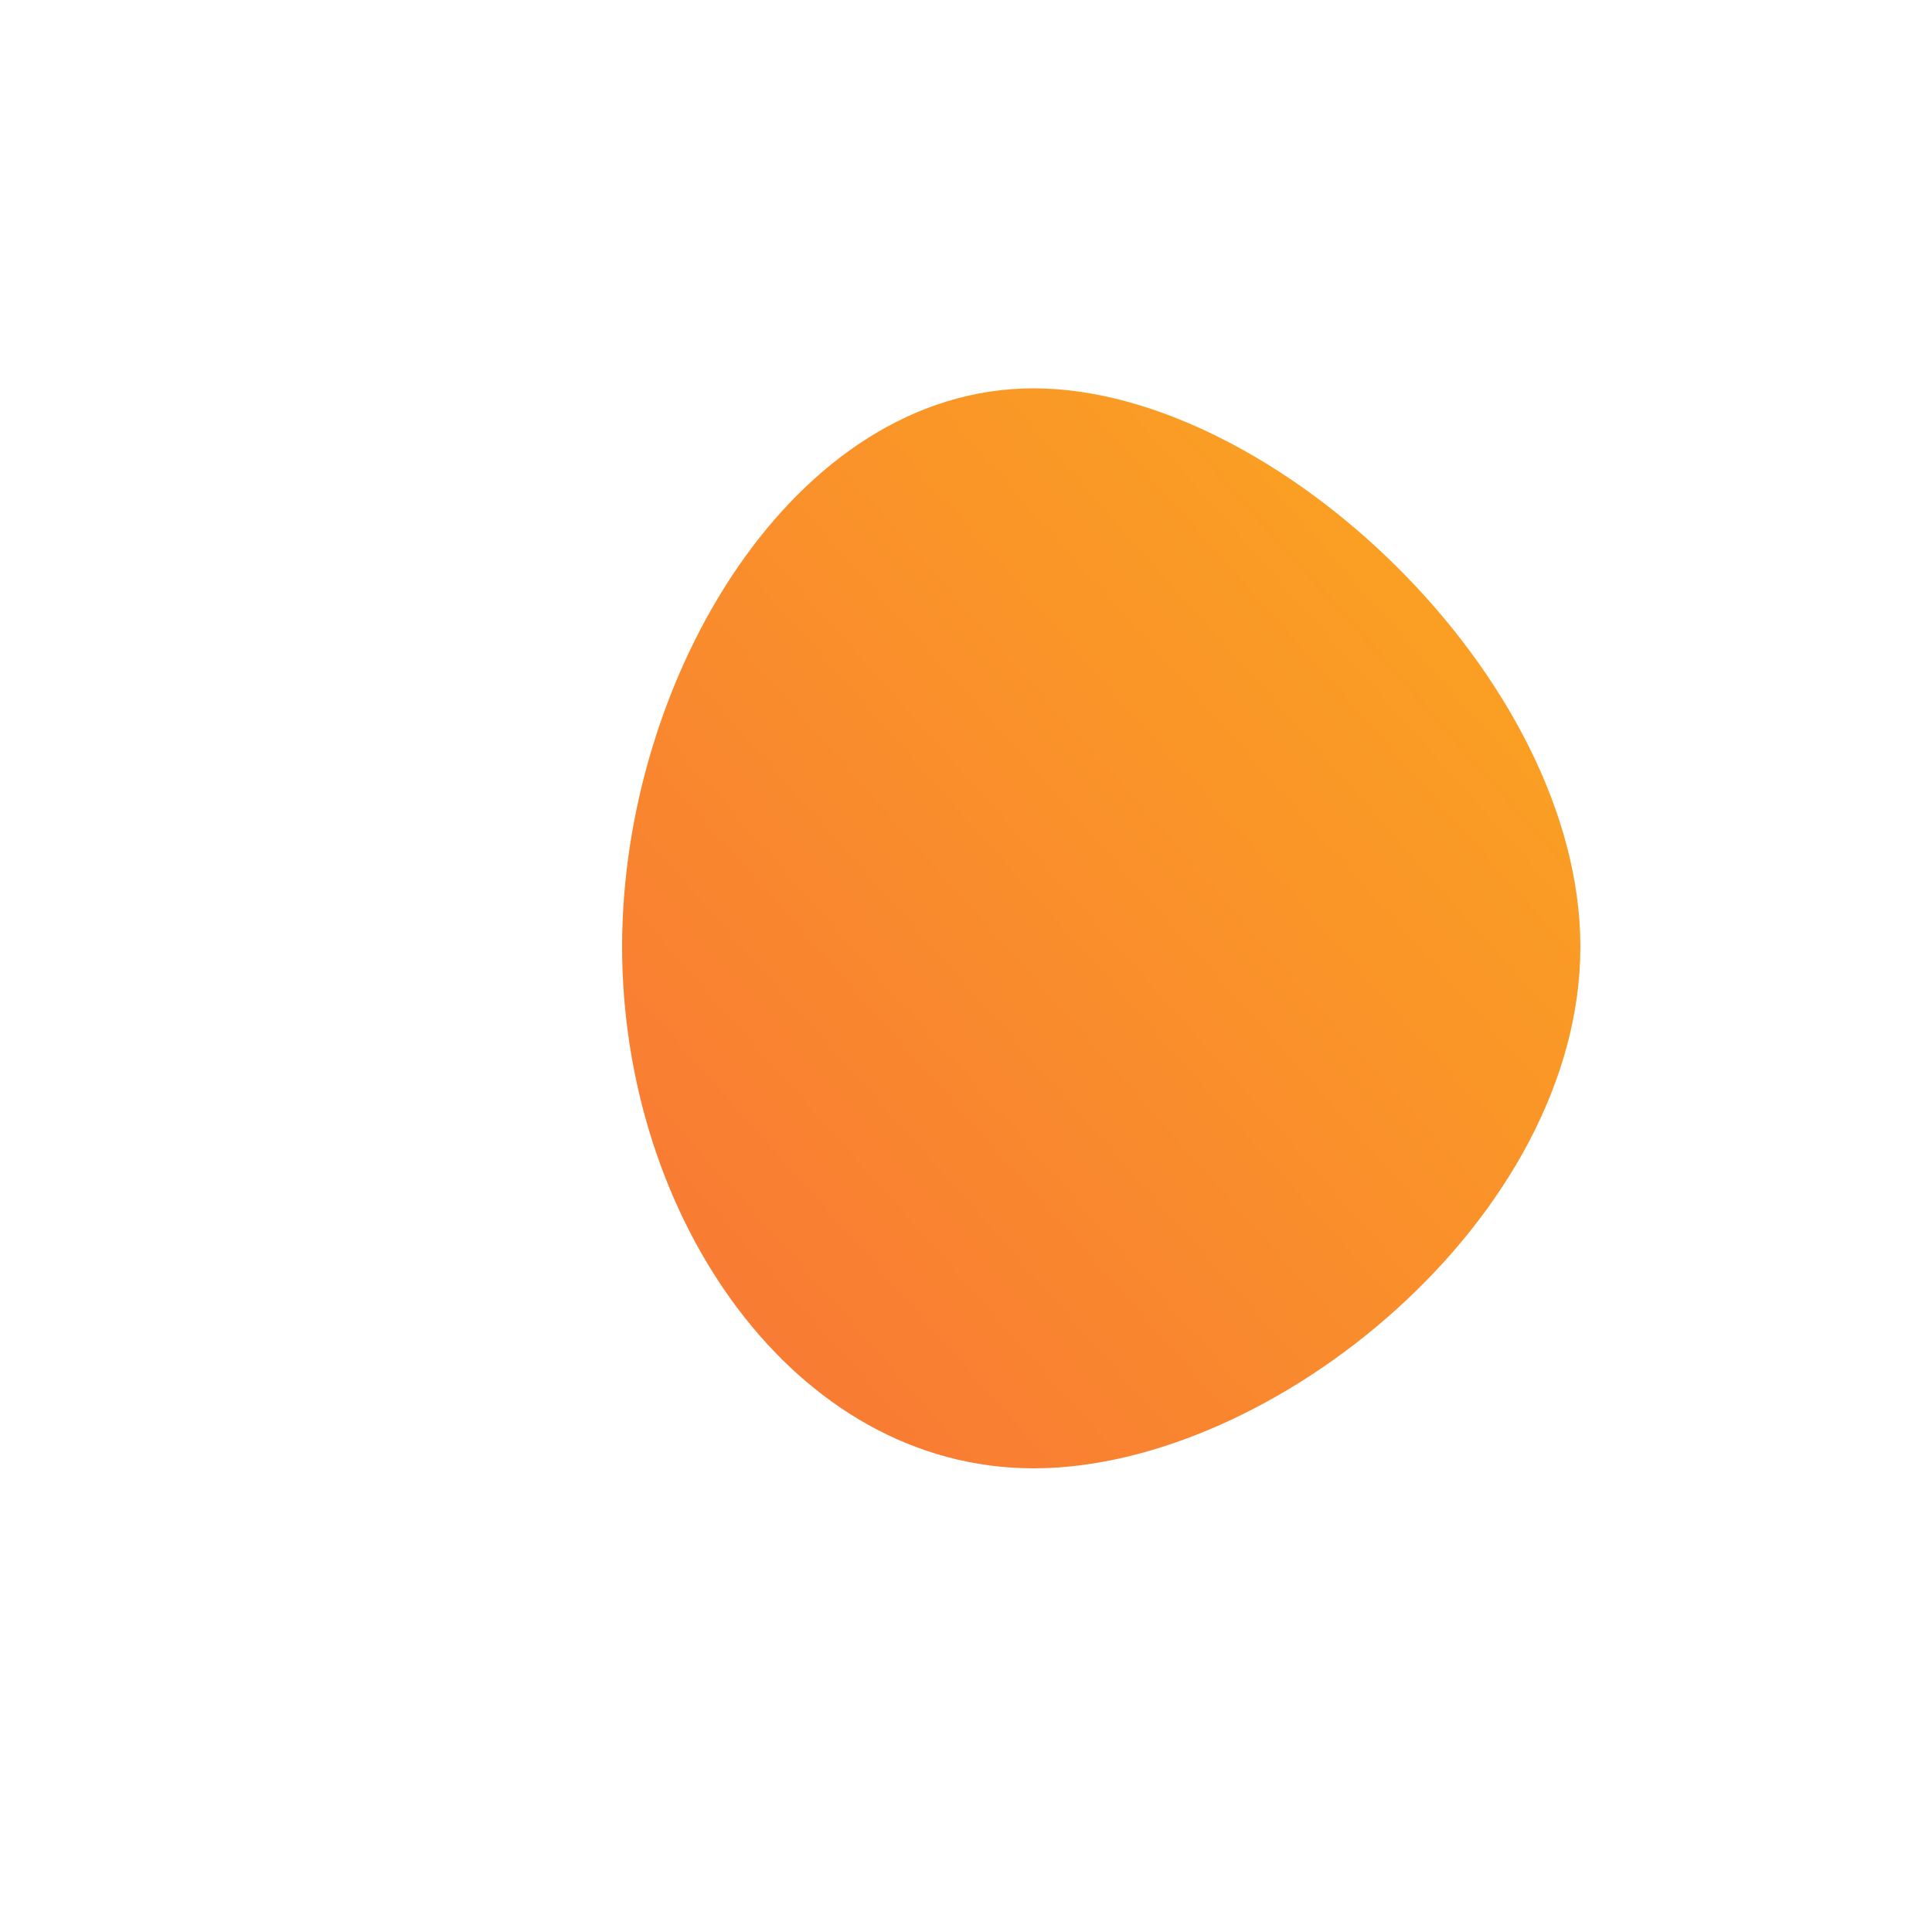
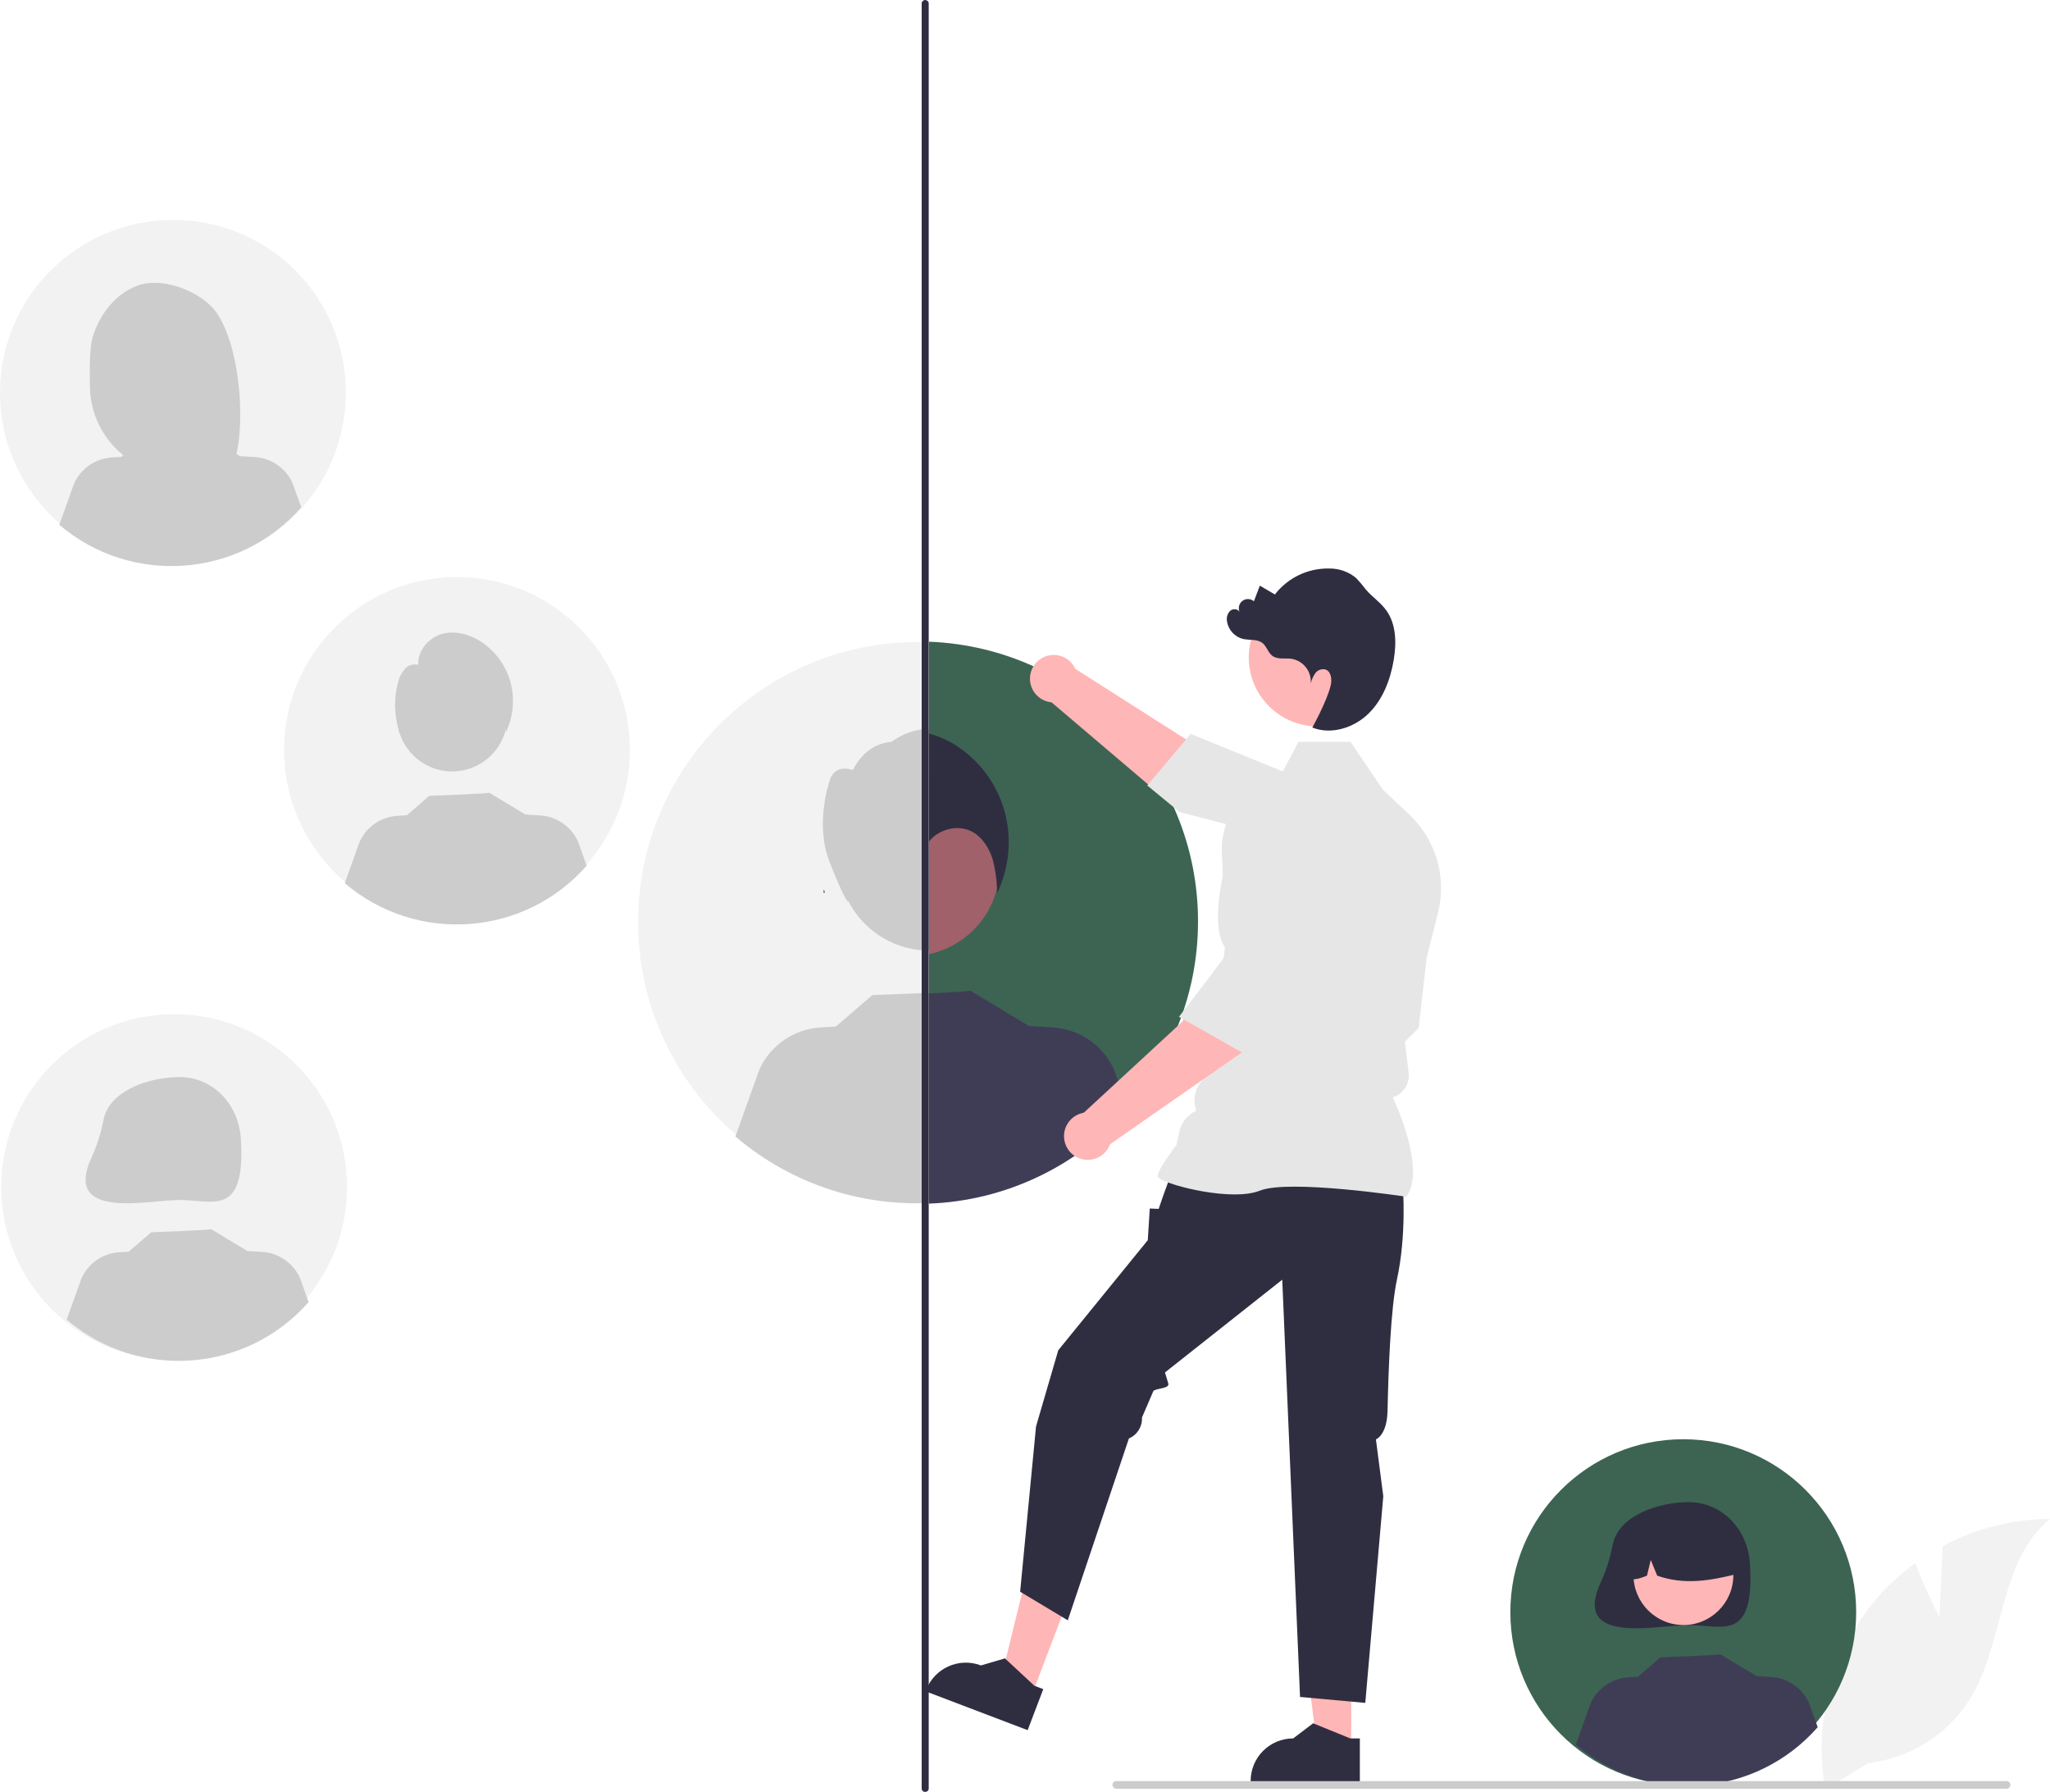
- <svg xmlns="http://www.w3.org/2000/svg" id="sw-js-blob-svg" viewBox="0 0 100 100" version="1.1">
-   <defs>
-     <linearGradient id="sw-gradient" x1="0" x2="1" y1="1" y2="0">
-       <stop id="stop1" stop-color="rgba(248, 117, 55, 1)" offset="0%" />
-       <stop id="stop2" stop-color="rgba(251, 168, 31, 1)" offset="100%" />
-     </linearGradient>
-   </defs>
-   <path fill="url(#sw-gradient)" d="M31.8,-1C31.8,13,15.9,26,3.5,26C-8.9,26,-17.8,13,-17.8,-1C-17.8,-14.9,-8.9,-29.9,3.5,-29.9C15.9,-29.9,31.8,-14.9,31.8,-1Z" width="100%" height="100%" transform="translate(50 50)" stroke-width="0" style="transition: all 0.3s ease 0s;" stroke="url(#sw-gradient)" />
+ <svg xmlns="http://www.w3.org/2000/svg" data-name="Layer 1" width="645.354" height="564" viewBox="0 0 645.354 564">
+   <path d="M887.884,677.071l.998-22.434a72.456,72.456,0,0,1,33.796-8.555c-16.231,13.27-14.203,38.851-25.208,56.697A43.582,43.582,0,0,1,865.51,722.919l-13.583,8.316A73.03,73.03,0,0,1,867.32,672.057a70.543,70.543,0,0,1,12.964-12.046C883.538,668.589,887.884,677.071,887.884,677.071Z" transform="translate(-277.323 -168)" fill="#f2f2f2" />
+   <circle cx="529.903" cy="507.44" r="54.434" fill="#3d6453" />
+   <path d="M785.011,654.148a51.145,51.145,0,0,1-3.649,11.647c-9.602,20.314,17.743,13.692,27.516,13.692,10.685,0,20.908,5.618,19.346-19.346-.667-10.664-8.662-19.346-19.346-19.346C799.751,640.794,786.919,644.851,785.011,654.148Z" transform="translate(-277.323 -168)" fill="#2f2e41" />
+   <circle cx="529.953" cy="495.761" r="15.721" fill="#ffb6b6" />
+   <path d="M796.6,647.736a18.008,18.008,0,0,1,27.378,15.716c-8.011,2.011-16.426,3.55-24.969.481l-2.017-4.938-1.189,4.941c-2.602,1.063-5.21,1.963-7.818-.01A18.387,18.387,0,0,1,796.6,647.736Z" transform="translate(-277.323 -168)" fill="#2f2e41" />
+   <path d="M849.552,711.635a54.415,54.415,0,0,1-76.157,5.504l4.669-13.028a14.01,14.01,0,0,1,11.9-8.172l2.97-.182,7.083-6.109s19.084-.681,18.801-1.008l11.56,6.953-.01-.048,4.544.278a14.004,14.004,0,0,1,11.9,8.172Z" transform="translate(-277.323 -168)" fill="#3f3d56" />
+   <path d="M386.192,291.749a54.434,54.434,0,1,1-54.338-54.531A54.294,54.294,0,0,1,386.192,291.749Z" transform="translate(-277.323 -168)" fill="#f2f2f2" />
+   <path d="M306.528,273.945c2.251-7.173,7.369-13.752,14.448-16.177,7.079-2.425,17.445,1.269,22.767,6.573,9.735,9.702,12.111,43.032,5.422,53.564-1.33-.07-5.921-.122-7.267-.173l-1.905-6.348v6.286q-3.218-.099-6.486-.137a28.226,28.226,0,0,1-27.867-27.529C305.466,283.017,305.641,276.772,306.528,273.945Z" transform="translate(-277.323 -168)" fill="#ccc" />
+   <circle cx="53.627" cy="114.206" r="15.513" fill="#ccc" />
+   <path d="M317.561,268.581l17.862-8.944,0,0a22.451,22.451,0,0,1,13.15,18.601l.445,5.333-7.48-1.904-.819-6.819-1.27,6.287-3.452-.878L336.03,269.67l-3.454,10.579-12.329-2.832Z" transform="translate(-277.323 -168)" fill="#ccc" />
+   <path d="M372.151,327.675a54.415,54.415,0,0,1-76.157,5.504l4.669-13.028A14.01,14.01,0,0,1,312.563,311.979l2.97-.182,7.083-6.109s19.084-.681,18.801-1.008l11.56,6.953-.01-.048,4.544.278a14.004,14.004,0,0,1,11.9,8.172Z" transform="translate(-277.323 -168)" fill="#ccc" />
+   <circle cx="54.822" cy="373.652" r="54.434" fill="#f2f2f2" />
+   <path d="M309.929,520.361a51.145,51.145,0,0,1-3.649,11.647c-9.602,20.314,17.743,13.692,27.516,13.692,10.685,0,20.908,5.618,19.346-19.346-.667-10.664-8.662-19.346-19.346-19.346C324.669,507.007,311.838,511.064,309.929,520.361Z" transform="translate(-277.323 -168)" fill="#ccc" />
+   <circle cx="54.872" cy="361.974" r="15.721" fill="#ccc" />
+   <path d="M321.519,513.948a18.008,18.008,0,0,1,27.378,15.716c-8.011,2.011-16.426,3.55-24.969.481l-2.017-4.938-1.189,4.941c-2.602,1.063-5.21,1.963-7.818-.01A18.387,18.387,0,0,1,321.519,513.948Z" transform="translate(-277.323 -168)" fill="#ccc" />
+   <path d="M374.47,577.848a54.415,54.415,0,0,1-76.157,5.504l4.669-13.028a14.01,14.01,0,0,1,11.9-8.172l2.97-.182,7.083-6.109s19.084-.681,18.801-1.008l11.56,6.953-.01-.048,4.544.278a14.004,14.004,0,0,1,11.9,8.172Z" transform="translate(-277.323 -168)" fill="#ccc" />
+   <circle cx="289.014" cy="290.203" r="88.134" fill="#f2f2f2" />
+   <circle cx="292.606" cy="270.454" r="28.739" fill="#ccc" />
+   <path id="e457262b-f043-4272-b9dd-aba1e09de7d8-253" data-name="bf427902-b9bf-4946-b5d7-5c1c7e04535e" d="M595.232,419.469s7.483-14.304-8.979-15.605c0,0-14.034-12.731-28.338-2.327,0,0-7.802,0-12.069,8.829,0,0-6.137-2.327-7.485,3.901,0,0-4.49,13.004,0,24.708s5.982,13.004,5.982,13.004-3.151-14.524,14.809-15.824,34.437-12.552,35.933,1.753,3.142,7.843,3.142,7.843S612.443,425.321,595.232,419.469Z" transform="translate(-277.323 -168)" fill="#ccc" />
+   <path d="M632.13,516.807a88.103,88.103,0,0,1-123.305,8.911l7.559-21.093a22.684,22.684,0,0,1,19.268-13.231l4.809-.295,11.467-9.89s30.898-1.103,30.44-1.632l18.716,11.258-.016-.078,7.357.451A22.674,22.674,0,0,1,627.694,504.438Z" transform="translate(-277.323 -168)" fill="#ccc" />
+   <circle cx="143.856" cy="236.059" r="54.434" fill="#f2f2f2" />
+   <circle cx="142.354" cy="225.426" r="17.376" fill="#ccc" />
+   <path d="M462.017,440.48a54.415,54.415,0,0,1-76.157,5.504l4.669-13.028a14.01,14.01,0,0,1,11.9-8.172l2.97-.182,7.083-6.109s19.084-.681,18.801-1.008l11.56,6.953-.01-.048,4.544.278A14.004,14.004,0,0,1,459.277,432.841Z" transform="translate(-277.323 -168)" fill="#ccc" />
+   <path d="M438.003,382.65a22.403,22.403,0,0,0-9.382-12.765c-3.648-2.333-8.2-3.524-12.333-2.291s-7.555,5.29-7.284,9.672a4.24,4.24,0,0,0-4.28,1.322,9.811,9.811,0,0,0-2.1,4.251,27.028,27.028,0,0,0,.253,14.966l-.082.698c2.016-.334,3.546-2.064,4.497-3.907s1.498-3.888,2.529-5.686,2.742-3.402,4.784-3.458l-.18,3.121,5.27-2.715q-.627,1.499-1.254,2.999,2.301-.962,4.603-1.924-.257,1.442-.514,2.884a6.848,6.848,0,0,1,9.428-3.048,9.1,9.1,0,0,1,3.72,5.233,27.569,27.569,0,0,1,.891,6.531A22.841,22.841,0,0,0,438.003,382.65Z" transform="translate(-277.323 -168)" fill="#ccc" />
+   <path d="M536.697,447.902v.032a1.403,1.403,0,0,1-.097-.372Z" transform="translate(-277.323 -168)" fill="#f2f2f2" />
+   <path d="M536.697,447.935c.081.34.178.68.275,1.004a2.994,2.994,0,0,1-.405.081Z" transform="translate(-277.323 -168)" fill="#f2f2f2" />
+   <path d="M654.469,458.021a88.126,88.126,0,0,1-84.678,88.046V369.976A88.107,88.107,0,0,1,654.469,458.021Z" transform="translate(-277.323 -168)" fill="#3d6453" />
+   <path d="M536.6,447.562l.097.34v.032A1.403,1.403,0,0,1,536.6,447.562Z" transform="translate(-277.323 -168)" fill="#ffb6b6" />
+   <path d="M592.038,440.811a27.665,27.665,0,0,1-.858,6.897v.016a28.172,28.172,0,0,1-21.388,20.595V413.286A28.165,28.165,0,0,1,592.038,440.811Z" transform="translate(-277.323 -168)" fill="#a0616a" />
+   <path d="M632.45,516.988a87.797,87.797,0,0,1-62.659,29.856V480.672c6.881-.324,13.115-.664,12.904-.907l18.717,11.253-.016-.081,7.351.453a22.641,22.641,0,0,1,19.267,13.228l4.258,11.868Z" transform="translate(-277.323 -168)" fill="#3f3d56" />
+   <path d="M536.697,447.935c.081.34.178.68.275,1.004a2.994,2.994,0,0,1-.405.081Z" transform="translate(-277.323 -168)" fill="#2f2e41" />
+   <path d="M591.261,449.068c-.032-.453-.049-.891-.081-1.344v-.016a40.081,40.081,0,0,0-1.36-9.213c-1.052-3.4-3.028-6.654-6.023-8.468-4.485-2.72-10.783-1.247-14.005,2.833V398.909a29.577,29.577,0,0,1,8.597,3.789,36.242,36.242,0,0,1,15.187,20.66A37.013,37.013,0,0,1,591.261,449.068Z" transform="translate(-277.323 -168)" fill="#2f2e41" />
+   <path d="M568.58,732a1.059,1.059,0,0,1-1.11-1V169a1.116,1.116,0,0,1,2.219,0V731A1.059,1.059,0,0,1,568.58,732Z" transform="translate(-277.323 -168)" fill="#2f2e41" />
+   <path d="M679.144,430.696l-30.658-7.521-40.875-34.75,6.807-10.806,37.028,23.589s24.498,6.22,32.876,13.392Z" transform="translate(-277.323 -168)" fill="#ffb6b6" />
+   <circle cx="331.711" cy="213.614" r="7.469" fill="#ffb6b6" />
+   <path d="M680.584,410.587l-28.431-11.593L638.489,415.22l10.151,8.364,27.673,7.192.02.073c1.943,7.164,14.441,12.027,24.583,14.846a13.696,13.696,0,0,0,16.575-8.653h0a13.726,13.726,0,0,0-3.225-14.126l-9.21-9.235Z" transform="translate(-277.323 -168)" fill="#e6e6e6" />
+   <polygon points="324.649 533.953 314.685 530.161 324.567 489.926 339.272 495.522 324.649 533.953" fill="#ffb6b6" />
+   <path d="M605.752,699.667,602.947,698.6l-9.255-8.619-7.562,2.219-.001-0a13.38,13.38,0,0,0-17.263,7.747l-.155.406,32.127,12.224Z" transform="translate(-277.323 -168)" fill="#2f2e41" />
+   <polygon points="425.371 550.657 414.711 550.656 409.639 509.537 425.373 509.538 425.371 550.657" fill="#ffb6b6" />
+   <path d="M705.414,715.176l-3.001-0-11.715-4.764-6.279,4.764h-.001a13.38,13.38,0,0,0-13.379,13.379v.435l34.374.001Z" transform="translate(-277.323 -168)" fill="#2f2e41" />
+   <path d="M718.95,541.54s1.245,14.938-1.867,29.253c-1.951,8.974-2.679,28.164-2.95,41.237-.162,7.782-3.662,9.022-3.662,9.022l2.322,17.895-5.668,65.041-20.54-1.867-5.602-131.329-36.917,29.191,1.024,3.414c.498,1.66-3.175,1.447-4.644,2.366h0l-3.622,8.403A6.804,6.804,0,0,1,632.709,620.769h0L613.47,678l-15-9,5-52,7-24L638.659,558.345l.622-9.959,2.801.115,1.426-4.161,2.62-7.158Z" transform="translate(-277.323 -168)" fill="#2f2e41" />
+   <path d="M720.026,544.678l.111-.156c5.924-8.294-2.986-28.225-4.33-31.115v0a7.254,7.254,0,0,0,4.965-7.747l-.579-4.925-.604-4.83,4.326-4.326.012-.108,2.49-21.784,3.62-14.469a31.766,31.766,0,0,0-9.016-30.785l-8.367-7.889-10.169-15.046H686.086l-5.623,10.62a23.901,23.901,0,0,0-18.493,24.403l1.274,27.854-4.989,34.681-.003,6.276-2.598,2.888a8.986,8.986,0,0,0-2.132,7.773l.342,1.708h0a8.986,8.986,0,0,0-5.247,6.376l-.913,4.258c-.781,1.03-5.934,7.902-5.934,9.78,0,.282.208.555.655.857,3.512,2.378,22.923,7.226,31.515,3.789,9.151-3.659,45.53,1.83,45.896,1.886Z" transform="translate(-277.323 -168)" fill="#e6e6e6" />
+   <circle cx="414.844" cy="206.923" r="21.718" fill="#ffb6b6" />
+   <path d="M685.084,470.325,669.997,498.053l-44.021,30.667-8.714-9.336,32.248-29.792s12.259-22.103,21.329-28.377Z" transform="translate(-277.323 -168)" fill="#ffb6b6" />
+   <circle cx="342.429" cy="357.608" r="7.469" fill="#ffb6b6" />
+   <path d="M683.726,474.021l9.487-22.77-3.431-12.583a13.727,13.727,0,0,0-10.652-9.823h0a13.695,13.695,0,0,0-15.75,10.077c-2.598,10.201-4.594,23.463.654,28.711l.053.053-15.617,20.366,23,13Z" transform="translate(-277.323 -168)" fill="#e6e6e6" />
+   <path d="M713.624,359.957c-1.766-2.38-4.304-4.072-6.245-6.311a43.017,43.017,0,0,0-3.147-3.72,12.926,12.926,0,0,0-8.356-2.985,21.085,21.085,0,0,0-17.212,8.169q-2.367-1.388-4.734-2.776-.935,2.461-1.87,4.923a2.87,2.87,0,0,0-4.373,3.591c-.376-1.161-2.096-1.407-3.045-.64a3.668,3.668,0,0,0-1.048,3.341,6.725,6.725,0,0,0,5.073,5.562c2.059.459,4.456-.023,6.105,1.294,1.321,1.056,1.72,2.979,3.069,4,1.662,1.258,4.011.676,6.076.954a7.301,7.301,0,0,1,6.041,7.803,9.047,9.047,0,0,1,1.413-3.246,3.081,3.081,0,0,1,3.13-1.214c1.881.564,2.189,3.129,1.733,5.039-1.209,5.067-5.793,13.257-5.793,13.257,5.951,2.348,13.041.128,17.633-4.327,4.592-4.455,6.983-10.762,8.025-17.074C716.981,370.243,716.856,364.314,713.624,359.957Z" transform="translate(-277.323 -168)" fill="#2f2e41" />
+   <path d="M910.215,729.81a1.186,1.186,0,0,1-1.19,1.19h-280.29a1.19,1.19,0,1,1,0-2.38h280.29A1.187,1.187,0,0,1,910.215,729.81Z" transform="translate(-277.323 -168)" fill="#ccc" />
</svg>
